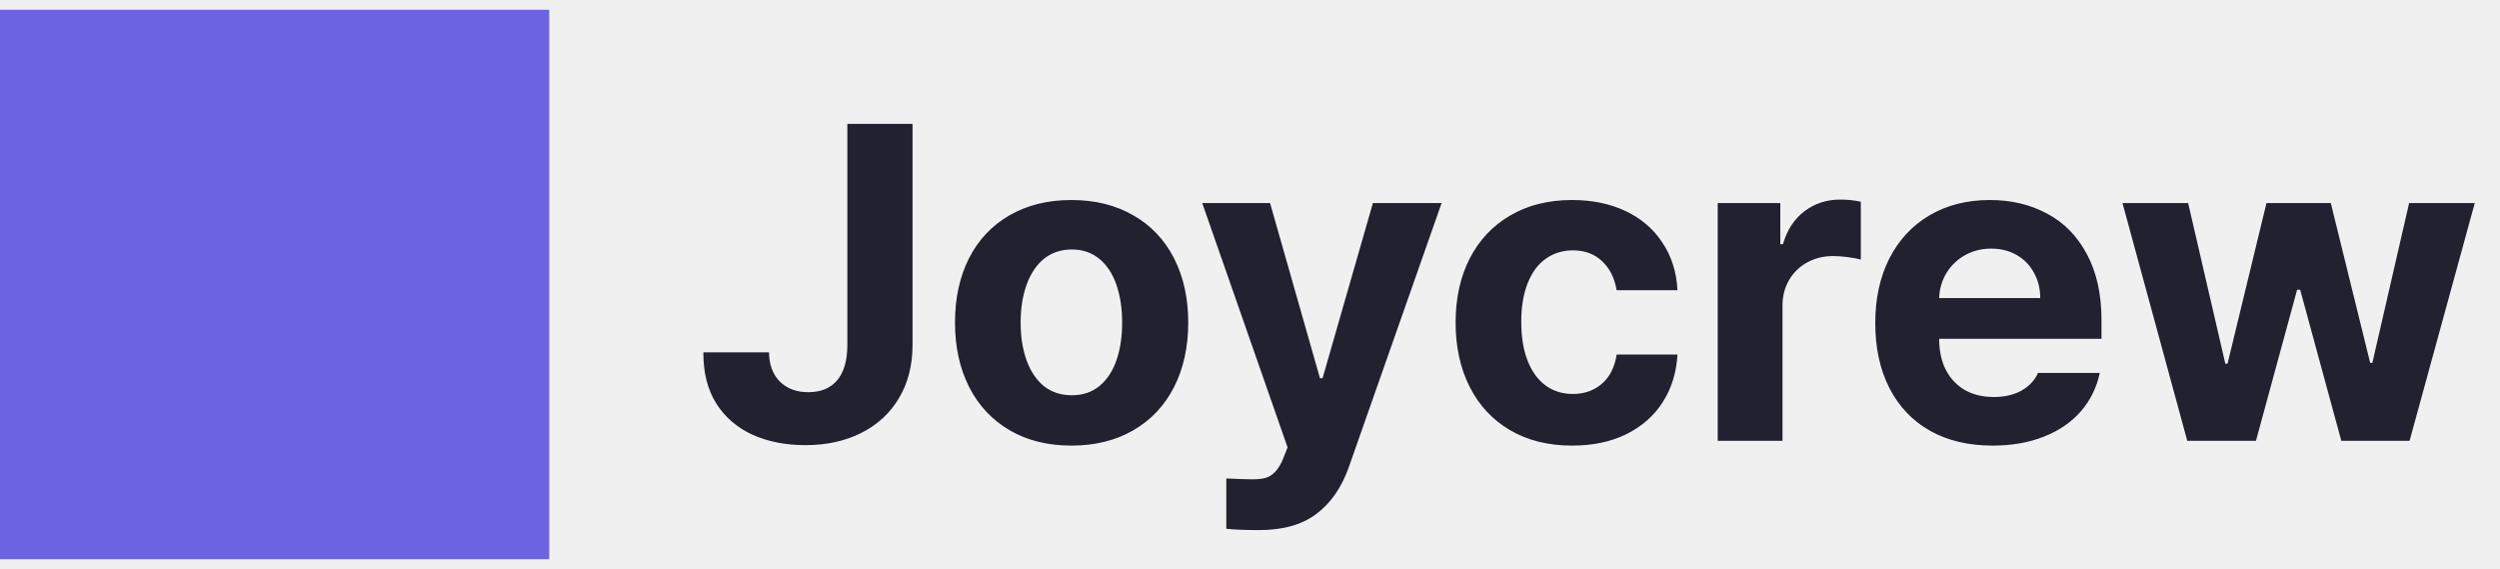
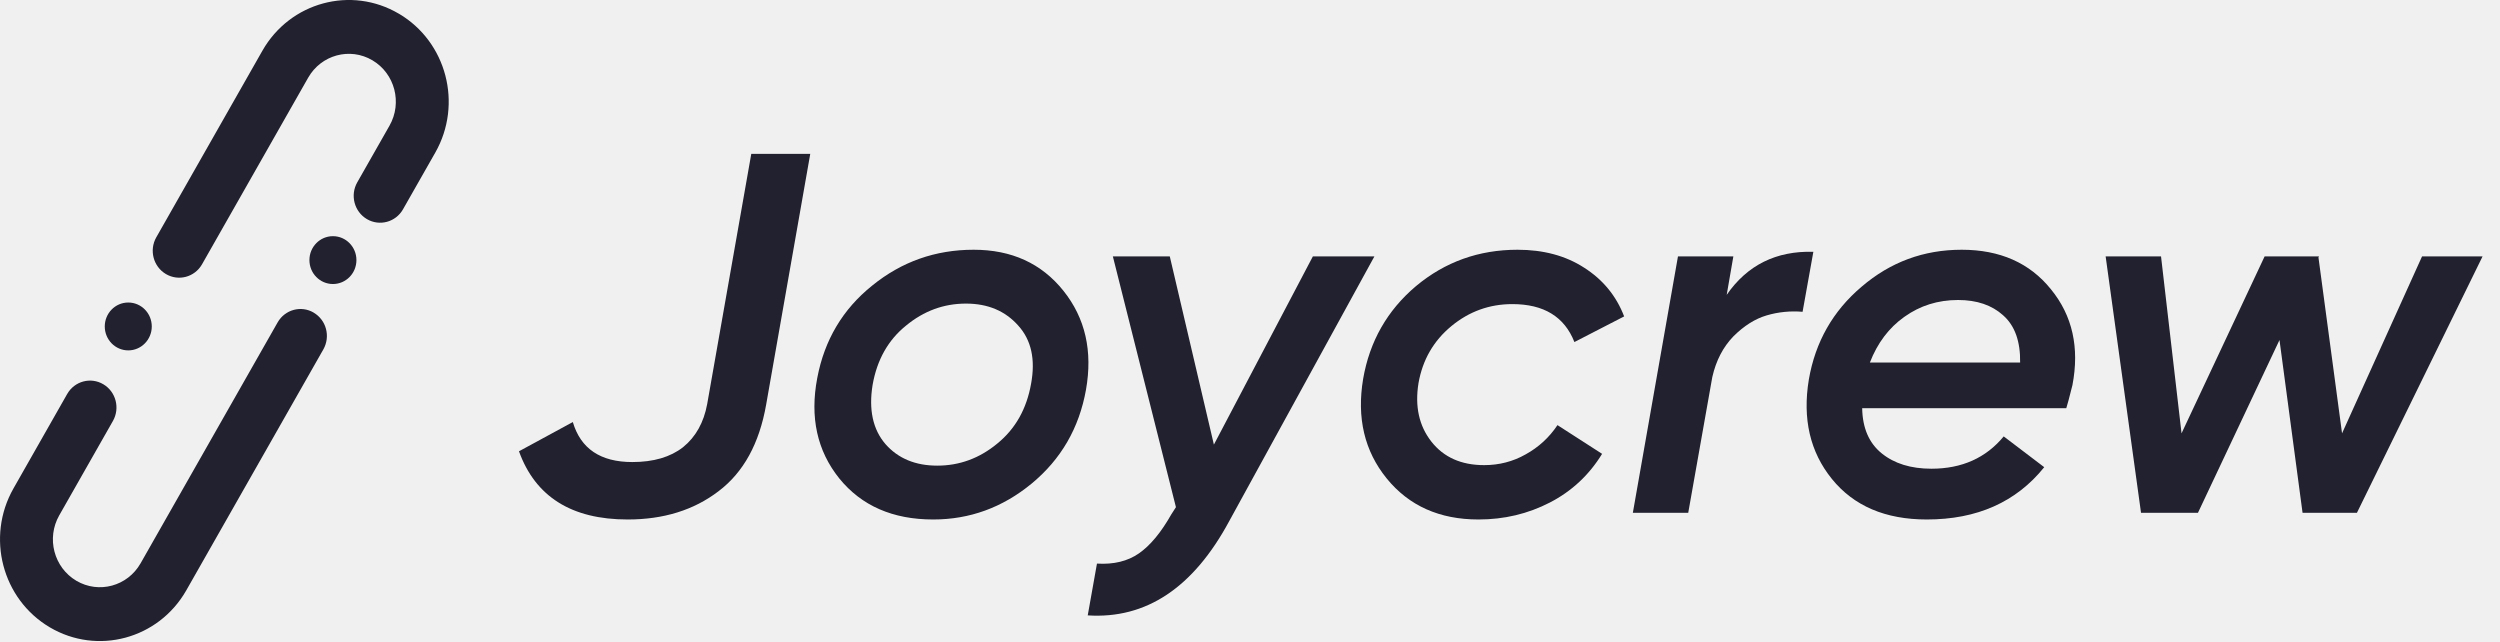
- <svg xmlns="http://www.w3.org/2000/svg" width="145" height="33" viewBox="0 0 145 33" fill="none">
-   <path d="M52.949 7.183V20.005C52.949 21.181 52.687 22.21 52.162 23.09C51.646 23.962 50.918 24.634 49.978 25.108C49.039 25.582 47.956 25.819 46.728 25.819C45.594 25.819 44.579 25.62 43.682 25.223C42.785 24.817 42.078 24.211 41.562 23.407C41.054 22.595 40.804 21.605 40.812 20.437H44.621C44.63 21.156 44.841 21.723 45.256 22.138C45.671 22.544 46.221 22.747 46.906 22.747C47.634 22.747 48.193 22.514 48.582 22.049C48.971 21.583 49.166 20.902 49.166 20.005V7.183H52.949ZM62.166 25.845C60.795 25.845 59.602 25.549 58.586 24.956C57.57 24.364 56.787 23.53 56.237 22.455C55.687 21.372 55.412 20.123 55.412 18.71C55.412 17.297 55.683 16.052 56.225 14.978C56.775 13.903 57.558 13.073 58.573 12.489C59.597 11.897 60.795 11.601 62.166 11.601C63.537 11.601 64.735 11.897 65.759 12.489C66.783 13.073 67.57 13.903 68.12 14.978C68.67 16.052 68.945 17.297 68.945 18.71C68.945 20.123 68.67 21.372 68.12 22.455C67.57 23.53 66.783 24.364 65.759 24.956C64.735 25.549 63.537 25.845 62.166 25.845ZM62.191 22.925C62.818 22.925 63.351 22.747 63.791 22.392C64.231 22.028 64.561 21.528 64.781 20.894C65.001 20.259 65.111 19.531 65.111 18.71C65.111 17.889 65.001 17.161 64.781 16.526C64.561 15.883 64.231 15.38 63.791 15.016C63.351 14.652 62.818 14.47 62.191 14.47C61.557 14.47 61.015 14.652 60.566 15.016C60.126 15.38 59.792 15.883 59.563 16.526C59.335 17.161 59.221 17.889 59.221 18.71C59.221 19.523 59.335 20.25 59.563 20.894C59.792 21.528 60.126 22.028 60.566 22.392C61.015 22.747 61.557 22.925 62.191 22.925ZM73.059 30.745C72.272 30.745 71.637 30.72 71.154 30.669V27.749C71.797 27.783 72.305 27.8 72.678 27.8C72.974 27.8 73.219 27.774 73.414 27.724C73.617 27.673 73.808 27.554 73.985 27.368C74.171 27.182 74.337 26.903 74.481 26.53L74.709 25.946L69.758 11.778H73.693L76.588 21.935H76.74L79.66 11.778H83.647L78.264 27.089C77.849 28.265 77.227 29.167 76.397 29.793C75.568 30.428 74.455 30.745 73.059 30.745ZM91.213 25.845C89.833 25.845 88.632 25.544 87.607 24.943C86.592 24.343 85.813 23.505 85.272 22.43C84.73 21.355 84.459 20.115 84.459 18.71C84.459 17.305 84.73 16.069 85.272 15.003C85.822 13.928 86.605 13.095 87.62 12.502C88.644 11.901 89.842 11.601 91.213 11.601C92.389 11.601 93.43 11.816 94.336 12.248C95.242 12.68 95.953 13.293 96.469 14.089C96.993 14.876 97.281 15.79 97.332 16.831H93.803C93.684 16.129 93.405 15.57 92.965 15.155C92.525 14.732 91.958 14.521 91.264 14.521C90.663 14.521 90.134 14.686 89.677 15.016C89.228 15.337 88.881 15.811 88.636 16.438C88.39 17.064 88.268 17.804 88.268 18.659C88.268 19.54 88.39 20.293 88.636 20.919C88.881 21.545 89.228 22.023 89.677 22.354C90.125 22.684 90.654 22.849 91.264 22.849C91.932 22.849 92.495 22.65 92.952 22.252C93.409 21.854 93.693 21.291 93.803 20.564H97.332C97.273 21.605 96.989 22.523 96.481 23.318C95.974 24.114 95.267 24.736 94.361 25.185C93.464 25.625 92.415 25.845 91.213 25.845ZM99.668 11.778H103.299V14.165H103.451C103.697 13.327 104.116 12.688 104.708 12.248C105.3 11.8 105.99 11.575 106.777 11.575C107.209 11.575 107.607 11.618 107.971 11.702V15.054C107.785 15.003 107.535 14.957 107.222 14.914C106.909 14.872 106.625 14.851 106.371 14.851C105.812 14.851 105.309 14.973 104.86 15.219C104.412 15.464 104.061 15.807 103.807 16.247C103.553 16.679 103.426 17.17 103.426 17.72V25.566H99.668V11.778ZM115.613 25.845C114.217 25.845 113.007 25.557 111.982 24.982C110.967 24.406 110.184 23.585 109.634 22.519C109.084 21.444 108.809 20.183 108.809 18.735C108.809 17.322 109.079 16.078 109.621 15.003C110.171 13.92 110.95 13.082 111.957 12.489C112.964 11.897 114.132 11.601 115.461 11.601C116.697 11.601 117.801 11.863 118.774 12.388C119.756 12.904 120.526 13.687 121.085 14.736C121.652 15.786 121.936 17.068 121.936 18.583V19.649H112.516C112.516 20.335 112.643 20.932 112.896 21.439C113.159 21.947 113.527 22.341 114.001 22.62C114.483 22.891 115.046 23.026 115.689 23.026C116.307 23.026 116.84 22.904 117.289 22.658C117.738 22.404 118.059 22.062 118.254 21.63H121.834C121.656 22.476 121.292 23.217 120.742 23.852C120.192 24.486 119.477 24.977 118.597 25.324C117.725 25.671 116.73 25.845 115.613 25.845ZM118.381 17.288C118.381 16.738 118.258 16.247 118.013 15.816C117.776 15.375 117.441 15.033 117.01 14.787C116.578 14.542 116.087 14.419 115.537 14.419C114.979 14.419 114.471 14.546 114.014 14.8C113.565 15.054 113.205 15.401 112.935 15.841C112.672 16.281 112.533 16.763 112.516 17.288H118.381ZM123.154 11.778H126.963L129.121 21.097H129.248L131.508 11.778H135.24L137.525 21.046H137.652L139.785 11.778H143.594L139.811 25.566H135.85L133.463 16.806H133.285L130.898 25.566H126.912L123.154 11.778Z" fill="#21212F" />
-   <rect y="0.566" width="31.868" height="31.868" fill="#6B63E1" />
+ <svg xmlns="http://www.w3.org/2000/svg" width="117" height="30" viewBox="0 0 117 30" fill="none">
+   <path d="M113.352 12H116.184L110.304 24H107.76L106.68 15.912L102.864 24H100.2L98.544 12H101.136L102.096 20.28L105.984 12H108.528L108.504 12.048L109.608 20.28L113.352 12Z" fill="#21212F" />
+   <path d="M91.806 11.688C93.598 11.688 94.99 12.304 95.982 13.536C96.99 14.768 97.326 16.264 96.99 18.024C96.846 18.6 96.75 18.96 96.702 19.104H87.15C87.166 20.032 87.47 20.736 88.062 21.216C88.654 21.696 89.43 21.936 90.39 21.936C91.814 21.936 92.942 21.432 93.774 20.424L95.67 21.864C94.358 23.496 92.526 24.312 90.174 24.312C88.238 24.312 86.758 23.68 85.734 22.416C84.71 21.152 84.35 19.6 84.654 17.76C84.958 16 85.782 14.552 87.126 13.416C88.47 12.264 90.03 11.688 91.806 11.688ZM87.51 16.968H94.542C94.558 15.976 94.294 15.24 93.75 14.76C93.222 14.28 92.518 14.04 91.638 14.04C90.694 14.04 89.854 14.304 89.118 14.832C88.398 15.344 87.862 16.056 87.51 16.968Z" fill="#21212F" />
+   <path d="M80.809 13.8C81.769 12.408 83.121 11.736 84.865 11.784L84.361 14.592C83.785 14.544 83.225 14.6 82.681 14.76C82.137 14.92 81.617 15.248 81.121 15.744C80.641 16.24 80.313 16.872 80.137 17.64L79.009 24H76.417L78.529 12H81.121L80.809 13.8Z" fill="#21212F" />
+   <path d="M69.194 24.312C67.37 24.312 65.938 23.672 64.898 22.392C63.858 21.112 63.49 19.56 63.794 17.736C64.098 15.976 64.922 14.528 66.266 13.392C67.626 12.256 69.21 11.688 71.018 11.688C72.234 11.688 73.274 11.968 74.138 12.528C75.018 13.088 75.642 13.848 76.01 14.808L73.682 16.008C73.218 14.824 72.25 14.232 70.778 14.232C69.706 14.232 68.754 14.576 67.922 15.264C67.09 15.952 66.578 16.84 66.386 17.928C66.21 19.016 66.41 19.928 66.986 20.664C67.562 21.4 68.386 21.768 69.458 21.768C70.162 21.768 70.81 21.6 71.402 21.264C72.01 20.928 72.506 20.472 72.89 19.896L74.978 21.24C74.37 22.232 73.554 22.992 72.53 23.52C71.506 24.048 70.394 24.312 69.194 24.312Z" fill="#21212F" />
+   <path d="M61.442 12H64.322L57.53 24.384C55.85 27.504 53.642 28.976 50.906 28.8L51.338 26.376C52.122 26.424 52.778 26.264 53.306 25.896C53.834 25.528 54.338 24.92 54.818 24.072L55.034 23.736L52.082 12H54.746L56.81 20.808L61.442 12Z" fill="#21212F" />
+   <path d="M43.672 24.312C41.784 24.312 40.32 23.672 39.28 22.392C38.24 21.096 37.896 19.528 38.248 17.688C38.584 15.912 39.44 14.472 40.816 13.368C42.192 12.248 43.776 11.688 45.568 11.688C47.344 11.688 48.744 12.328 49.768 13.608C50.792 14.888 51.144 16.432 50.824 18.24C50.504 20.032 49.656 21.496 48.28 22.632C46.92 23.752 45.384 24.312 43.672 24.312ZM43.864 21.792C44.904 21.792 45.84 21.448 46.672 20.76C47.52 20.072 48.048 19.136 48.256 17.952C48.464 16.816 48.264 15.912 47.656 15.24C47.048 14.552 46.232 14.208 45.208 14.208C44.168 14.208 43.232 14.552 42.4 15.24C41.568 15.912 41.048 16.832 40.84 18C40.648 19.168 40.848 20.096 41.44 20.784C42.032 21.456 42.84 21.792 43.864 21.792Z" fill="#21212F" />
+   <path d="M29.376 24.312C26.752 24.312 25.056 23.248 24.288 21.12L26.808 19.752C27.176 21 28.104 21.624 29.592 21.624C30.584 21.624 31.376 21.392 31.968 20.928C32.56 20.448 32.936 19.776 33.096 18.912L35.16 7.2H37.92L35.856 18.936C35.536 20.76 34.792 22.112 33.624 22.992C32.472 23.872 31.056 24.312 29.376 24.312Z" fill="#21212F" />
+   <g clip-path="url(#clip0_972_5886)">
+     <path d="M14.682 14.631C14.091 14.282 13.334 14.488 12.992 15.09L6.579 26.364C5.97 27.434 4.625 27.8 3.573 27.18C2.522 26.559 2.163 25.19 2.772 24.119L5.284 19.703C5.627 19.101 5.425 18.33 4.833 17.982C4.242 17.633 3.485 17.839 3.143 18.441L0.631 22.858C-0.663 25.132 0.099 28.043 2.333 29.36C4.561 30.673 7.411 29.905 8.71 27.643L15.132 16.353C15.475 15.75 15.273 14.98 14.681 14.632L14.682 14.631Z" fill="#21212F" />
+     <path d="M18.667 0.642C16.434 -0.676 13.574 0.1 12.28 2.374L7.315 11.105C6.972 11.707 7.174 12.477 7.766 12.826C8.357 13.175 9.114 12.969 9.456 12.367L14.422 3.636C15.031 2.566 16.376 2.201 17.428 2.821C18.479 3.441 18.838 4.81 18.229 5.881L16.72 8.533C16.377 9.135 16.579 9.905 17.171 10.254C17.762 10.602 18.519 10.397 18.861 9.795L20.37 7.143C21.664 4.869 20.902 1.958 18.668 0.641L18.667 0.642Z" fill="#21212F" />
+     <path d="M6.003 16.398C6.61 16.398 7.103 15.896 7.103 15.278C7.103 14.659 6.61 14.158 6.003 14.158C5.395 14.158 4.903 14.659 4.903 15.278C4.903 15.896 5.395 16.398 6.003 16.398Z" fill="#21212F" />
+     <path d="M15.581 13.292C16.189 13.292 16.681 12.791 16.681 12.172C16.681 11.554 16.189 11.053 15.581 11.053C14.974 11.053 14.481 11.554 14.481 12.172C14.481 12.791 14.974 13.292 15.581 13.292Z" fill="#21212F" />
+   </g>
+   <defs>
+     <clipPath id="clip0_972_5886">
+       <rect width="21" height="30" fill="white" />
+     </clipPath>
+   </defs>
</svg>
